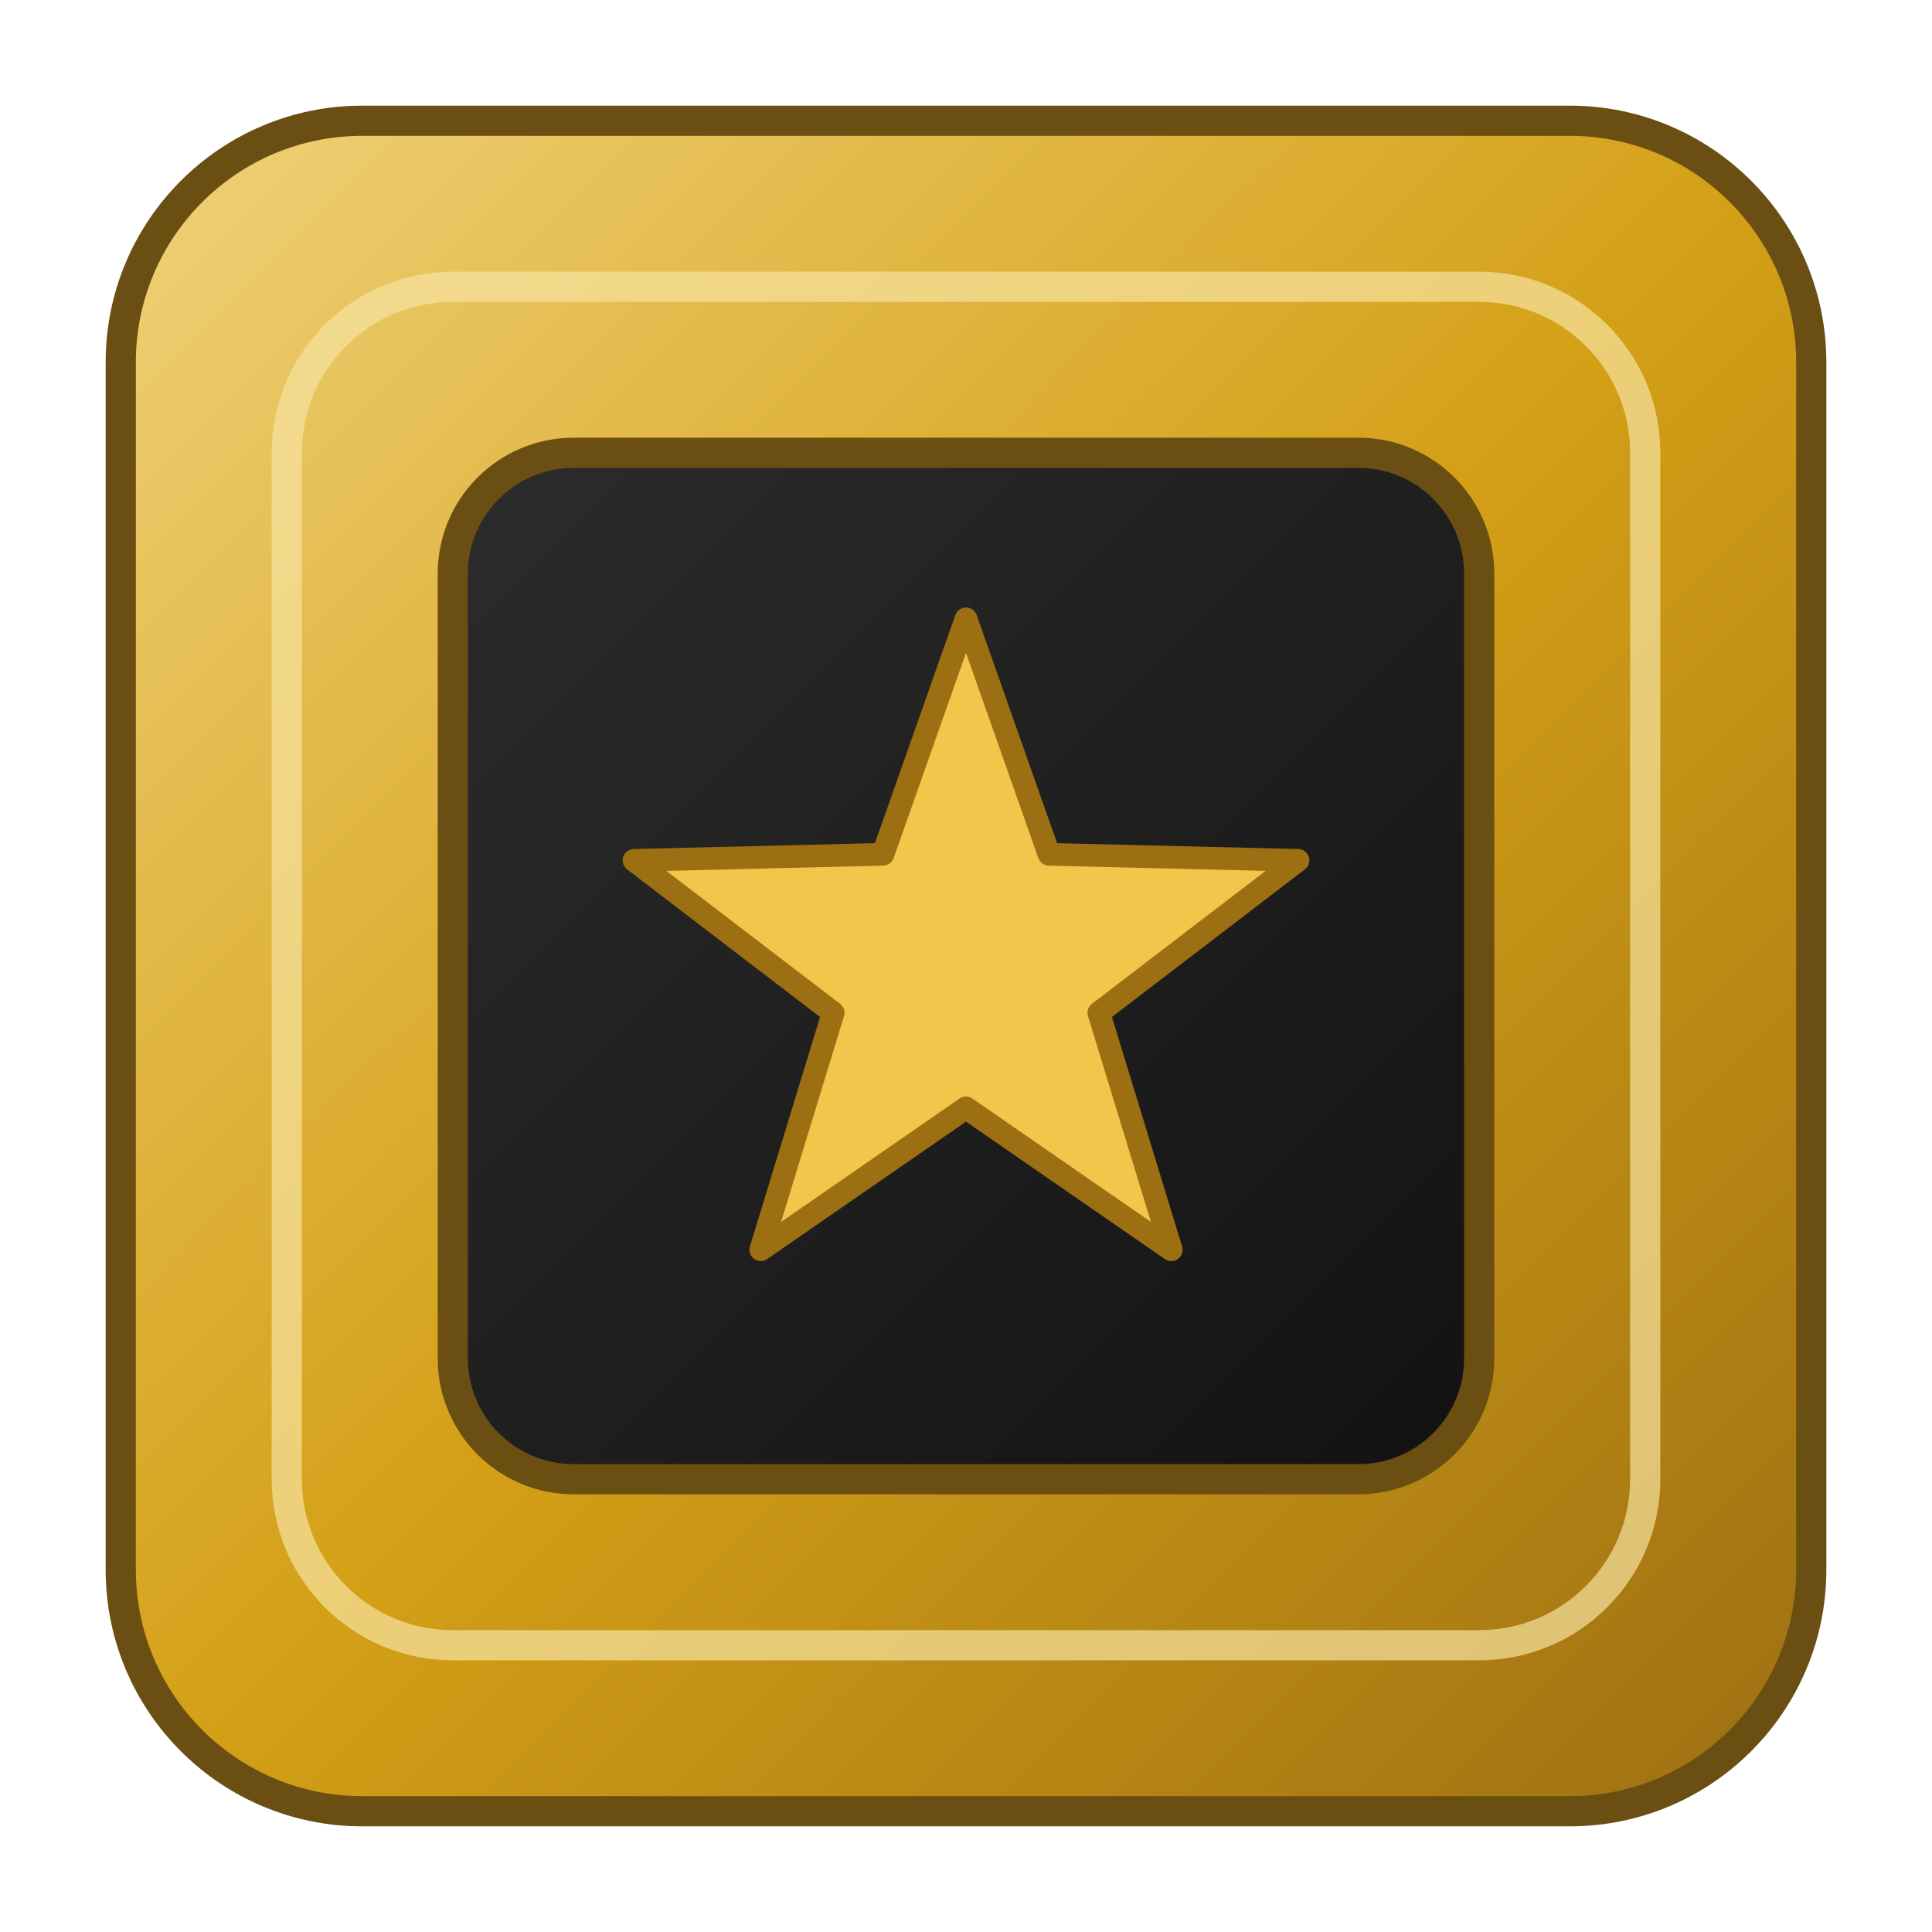
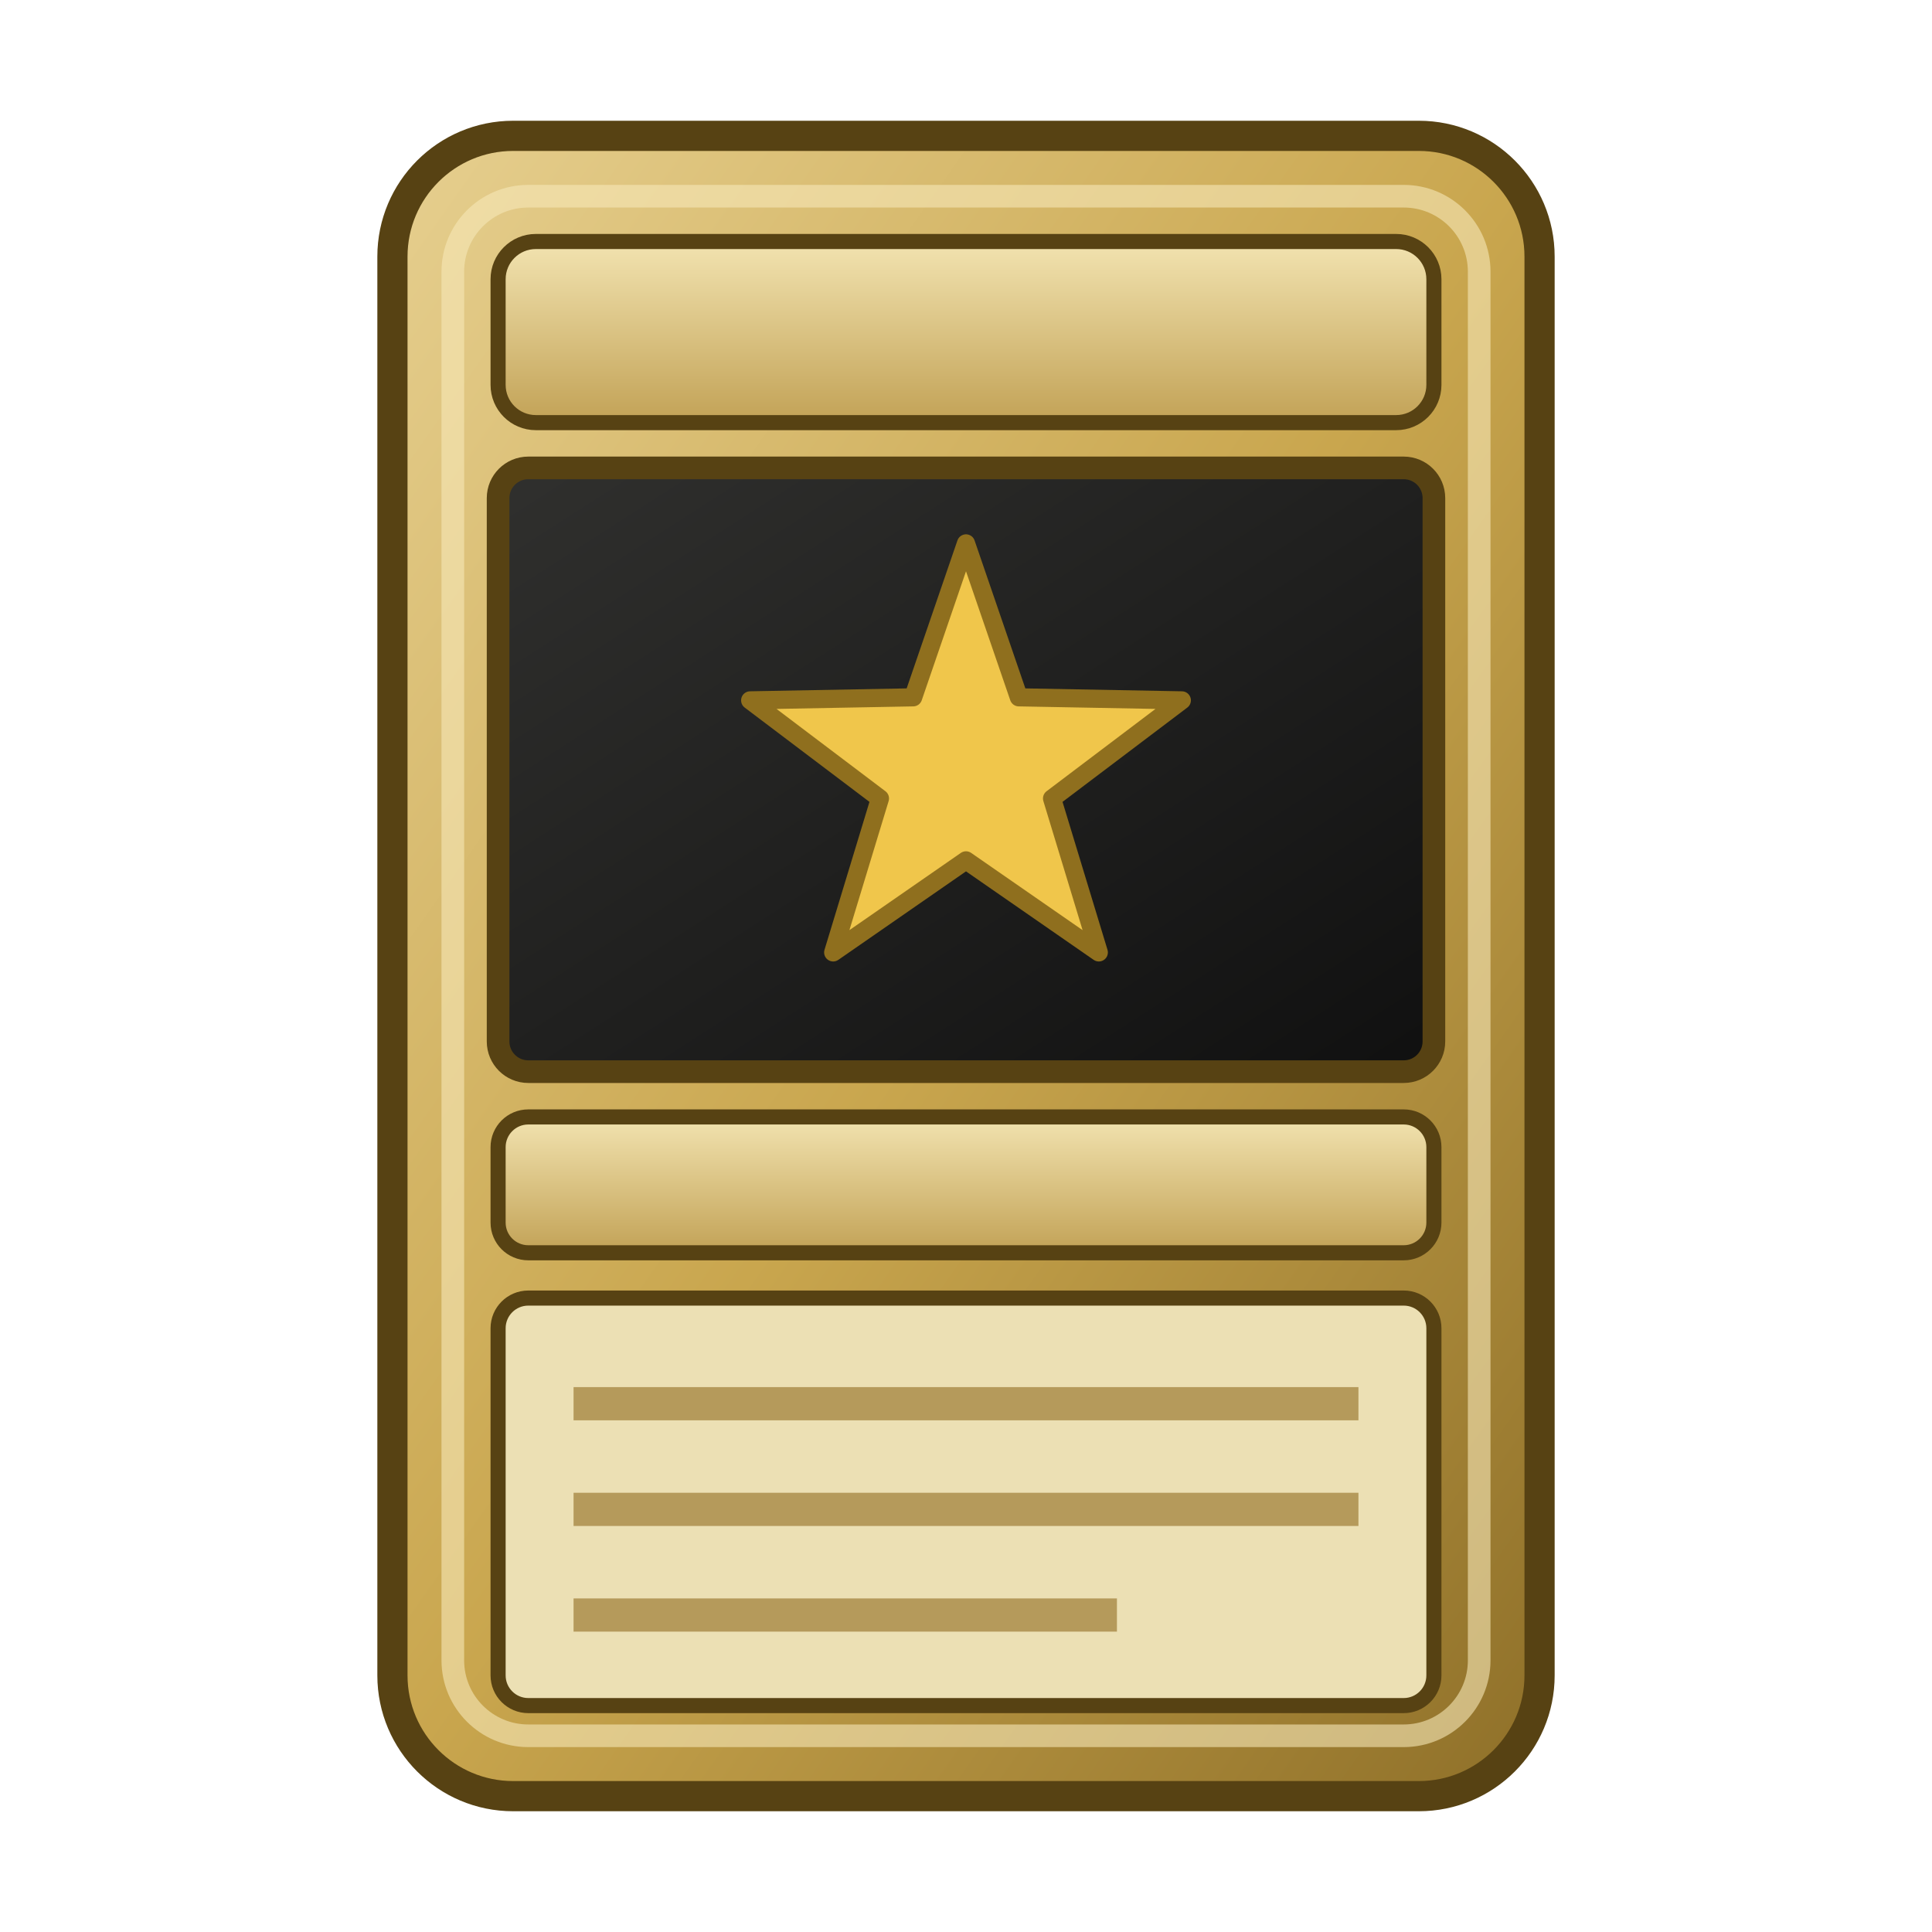
<svg xmlns="http://www.w3.org/2000/svg" viewBox="0 0 128 128" width="128" height="128">
  <defs>
-     <linearGradient id="frame" x1="0" y1="0" x2="1" y2="1">
-       <stop offset="0" stop-color="#f0d27a" />
-       <stop offset="0.5" stop-color="#d4a017" />
-       <stop offset="1" stop-color="#9c6f12" />
+     <linearGradient id="border" x1="0" y1="0" x2="1" y2="1">
+       <stop offset="0" stop-color="#e6cf8f" />
+       <stop offset="0.5" stop-color="#c9a64e" />
+       <stop offset="1" stop-color="#8f7029" />
    </linearGradient>
-     <linearGradient id="window" x1="0" y1="0" x2="1" y2="1">
-       <stop offset="0" stop-color="#2c2c2c" />
-       <stop offset="1" stop-color="#121212" />
+     <linearGradient id="bar" x1="0" y1="0" x2="0" y2="1">
+       <stop offset="0" stop-color="#f2e3b0" />
+       <stop offset="1" stop-color="#c2a256" />
+     </linearGradient>
+     <linearGradient id="art" x1="0" y1="0" x2="1" y2="1">
+       <stop offset="0" stop-color="#30302e" />
+       <stop offset="1" stop-color="#101010" />
    </linearGradient>
  </defs>
-   <rect x="8" y="8" width="112" height="112" rx="16" fill="url(#frame)" stroke="#6b4e12" stroke-width="2" />
-   <rect x="19" y="19" width="90" height="90" rx="11" fill="none" stroke="#f6e3a0" stroke-width="2" opacity="0.7" />
-   <rect x="30" y="30" width="68" height="68" rx="8" fill="url(#window)" stroke="#6b4e12" stroke-width="2" />
-   <path d="M64 41 L69.5 56.6 L86 57 L72.8 67.1 L77.6 82.8 L64 73.4 L50.4 82.8 L55.2 67.1 L42 57 L58.5 56.6 Z" fill="#f0c64b" stroke="#9c6f12" stroke-width="1.5" stroke-linejoin="round" />
+   <rect x="26" y="9" width="76" height="110" rx="8" fill="url(#border)" stroke="#574213" stroke-width="2" />
+   <rect x="30" y="13" width="68" height="102" rx="5" fill="none" stroke="#f6e8b8" stroke-width="1.5" opacity="0.6" />
+   <rect x="33" y="16" width="62" height="12" rx="2.5" fill="url(#bar)" stroke="#574213" stroke-width="1" />
+   <rect x="33" y="31" width="62" height="40" rx="2" fill="url(#art)" stroke="#574213" stroke-width="1.5" />
+   <path d="M64 36 L67.5 46.2 L78.3 46.4 L69.7 52.9 L72.8 63.1 L64 57 L55.2 63.1 L58.3 52.9 L49.7 46.4 L60.5 46.2 Z" fill="#f0c64b" stroke="#8f6f1e" stroke-width="1.2" stroke-linejoin="round" />
+   <rect x="33" y="74" width="62" height="9" rx="2" fill="url(#bar)" stroke="#574213" stroke-width="1" />
+   <rect x="33" y="86" width="62" height="27" rx="2" fill="#ece0b4" stroke="#574213" stroke-width="1" />
+   <line x1="38" y1="93" x2="90" y2="93" stroke="#b59a5b" stroke-width="2.2" />
+   <line x1="38" y1="100" x2="90" y2="100" stroke="#b59a5b" stroke-width="2.2" />
+   <line x1="38" y1="107" x2="74" y2="107" stroke="#b59a5b" stroke-width="2.2" />
</svg>
